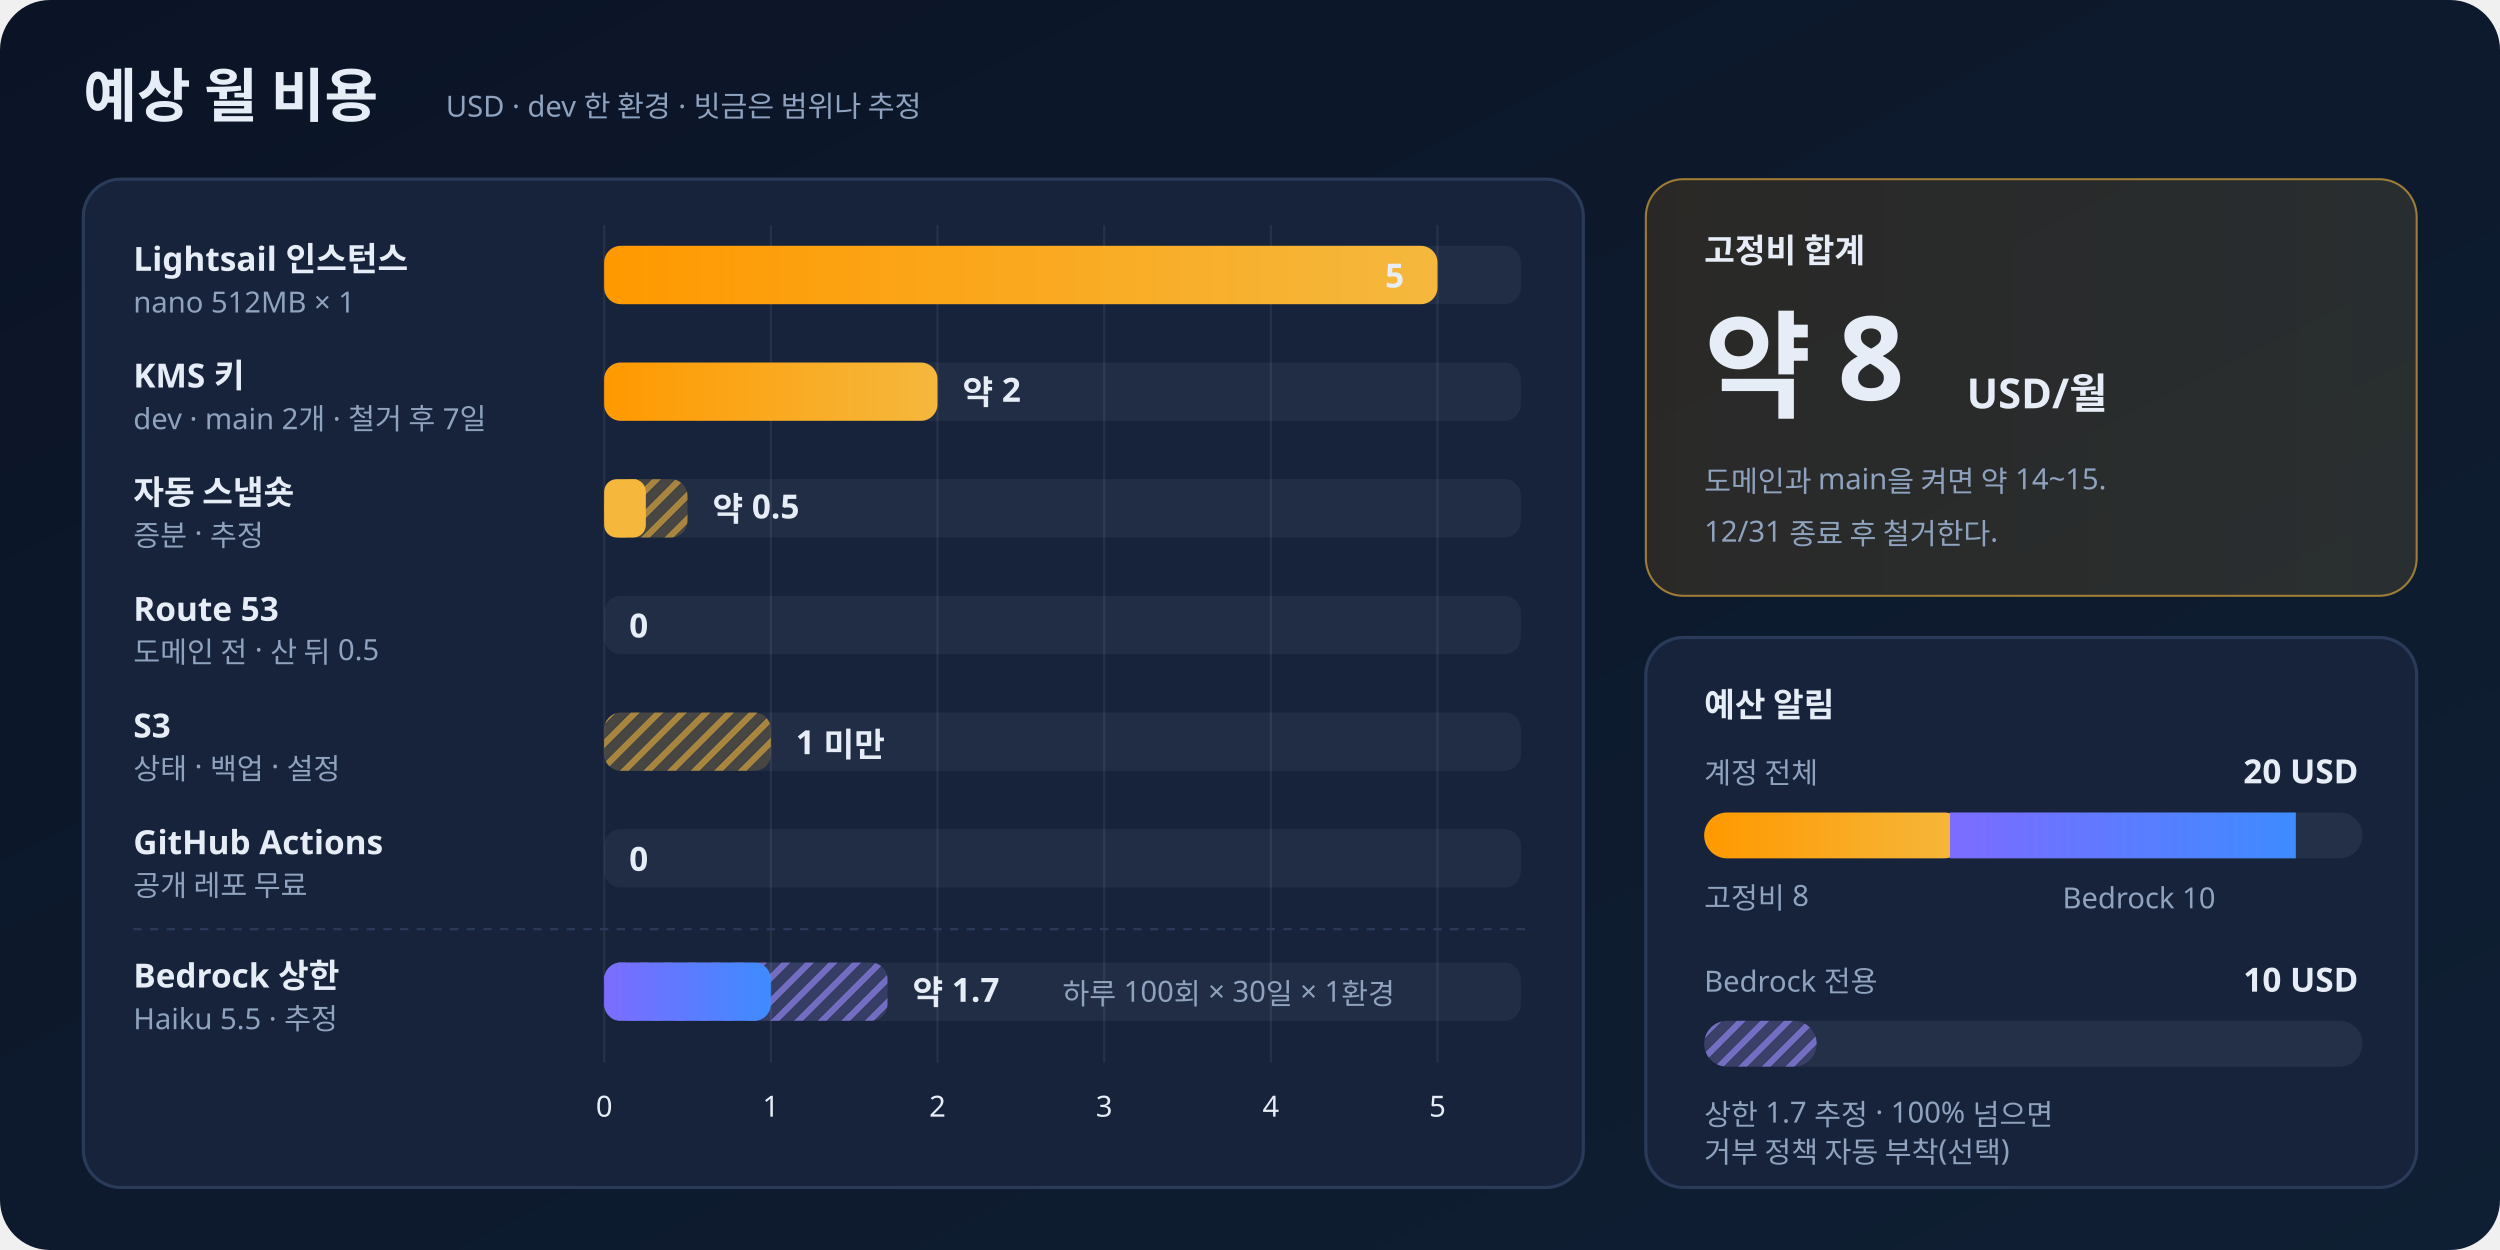
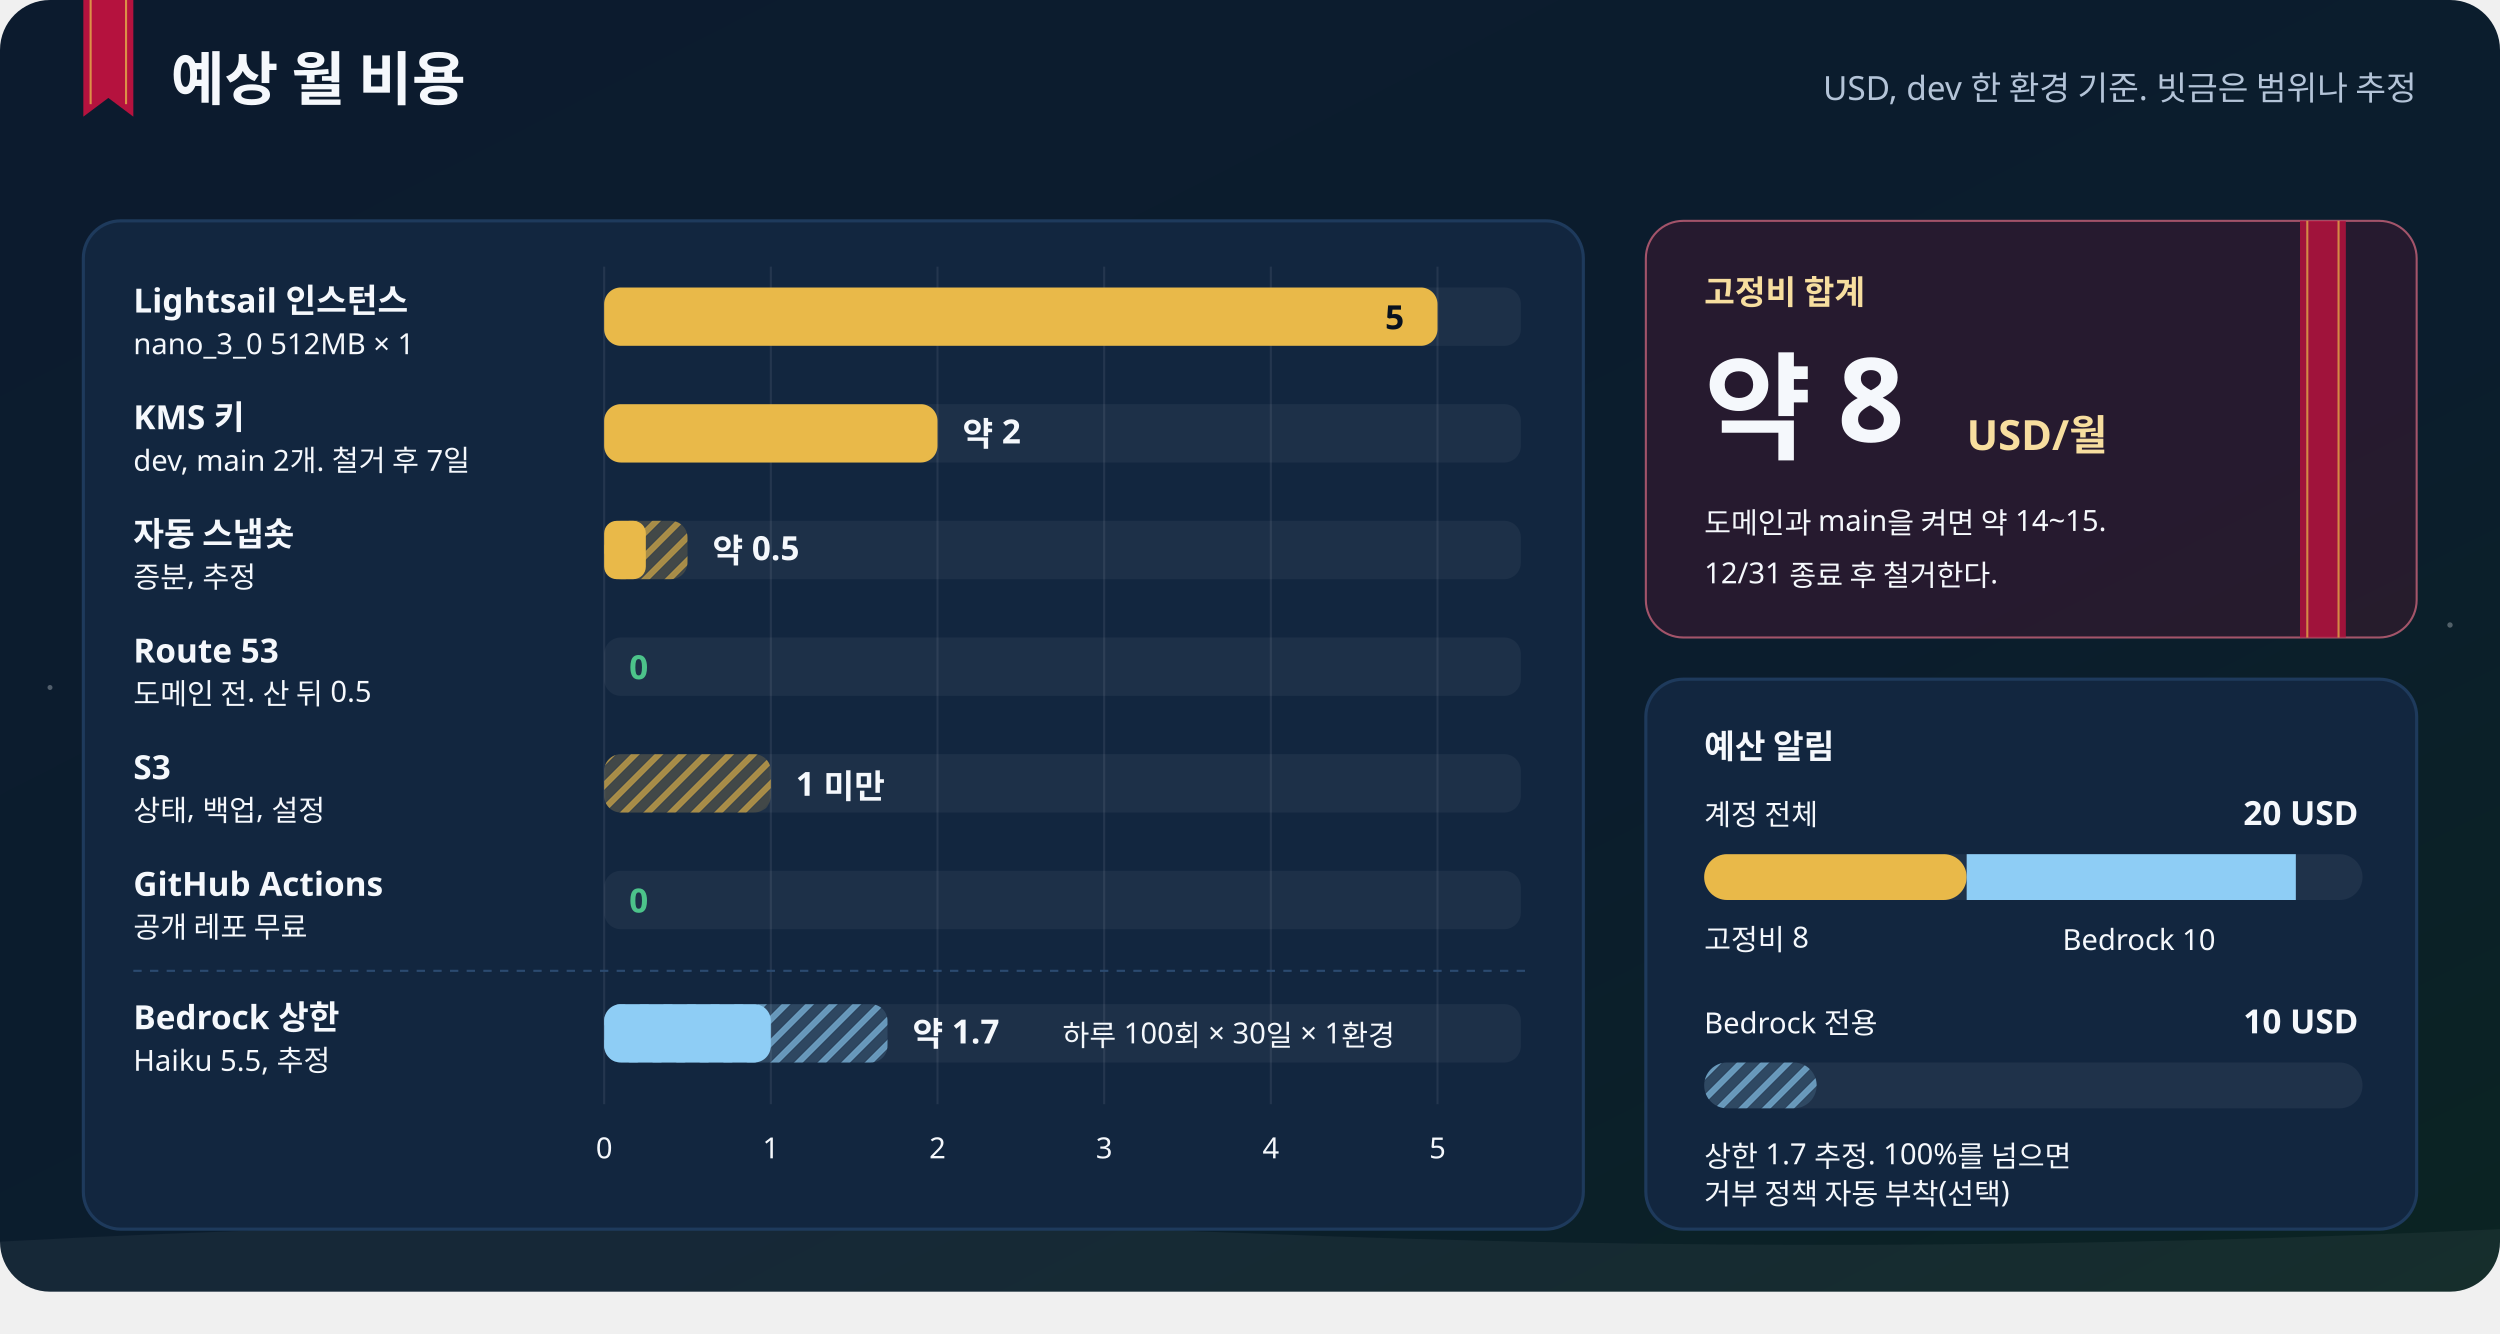
- <svg xmlns="http://www.w3.org/2000/svg" viewBox="0 0 1200 600" width="1200" height="600" role="img" aria-label="예상 월 비용">
+ <svg xmlns="http://www.w3.org/2000/svg" viewBox="0 0 1200 640" width="1200" height="640" role="img" aria-label="예상 월 비용. 고정비 약 8 USD, Bedrock 상한 약 1.7 USD, 예산 알림 계정 20 USD와 Bedrock 10 USD">
  <defs>
    <linearGradient id="bg" x1="0" y1="0" x2="1" y2="1">
-       <stop offset="0" stop-color="#0B1426" />
-       <stop offset="1" stop-color="#0F1F33" />
+       <stop offset="0" stop-color="#0C1B2E" />
+       <stop offset="0.62" stop-color="#0B1D2D" />
+       <stop offset="1" stop-color="#0B2422" />
    </linearGradient>
-     <linearGradient id="bar" x1="0" y1="0" x2="1" y2="0">
-       <stop offset="0" stop-color="#FF9900" />
-       <stop offset="1" stop-color="#F5B83D" />
-     </linearGradient>
-     <linearGradient id="ai" x1="0" y1="0" x2="1" y2="0">
-       <stop offset="0" stop-color="#7C6CFF" />
-       <stop offset="1" stop-color="#3E8BFF" />
-     </linearGradient>
+     <marker id="arr" viewBox="0 0 10 10" refX="9" refY="5" markerWidth="7" markerHeight="7" orient="auto">
+       <path d="M0,0 L10,5 L0,10 z" fill="#B4C4D8" />
+     </marker>
+     <marker id="arrLater" viewBox="0 0 10 10" refX="9" refY="5" markerWidth="7" markerHeight="7" orient="auto">
+       <path d="M0,0 L10,5 L0,10 z" fill="#8DA3BE" />
+     </marker>
+     <symbol id="flake" viewBox="-10 -10 20 20" overflow="visible">
+       <g fill="none" stroke-width="1.3" stroke-linecap="round">
+         <g transform="rotate(0)">
+           <path d="M0,-9 V9" />
+           <path d="M-2.6,-7.4 L0,-5 L2.6,-7.4" />
+           <path d="M-2.6,7.4 L0,5 L2.6,7.4" />
+         </g>
+         <g transform="rotate(60)">
+           <path d="M0,-9 V9" />
+           <path d="M-2.6,-7.4 L0,-5 L2.6,-7.4" />
+           <path d="M-2.6,7.4 L0,5 L2.6,7.4" />
+         </g>
+         <g transform="rotate(120)">
+           <path d="M0,-9 V9" />
+           <path d="M-2.6,-7.4 L0,-5 L2.6,-7.4" />
+           <path d="M-2.6,7.4 L0,5 L2.6,7.4" />
+         </g>
+       </g>
+     </symbol>
    <pattern id="hatch" width="8" height="8" patternUnits="userSpaceOnUse" patternTransform="rotate(45)">
-       <rect width="8" height="8" fill="#F5B83D" fill-opacity="0.18" />
-       <rect width="3" height="8" fill="#F5B83D" fill-opacity="0.55" />
+       <rect width="8" height="8" fill="#E9B949" fill-opacity="0.18" />
+       <rect width="3" height="8" fill="#E9B949" fill-opacity="0.6" />
    </pattern>
    <pattern id="hatchAi" width="8" height="8" patternUnits="userSpaceOnUse" patternTransform="rotate(45)">
-       <rect width="8" height="8" fill="#9C8CFF" fill-opacity="0.18" />
-       <rect width="3" height="8" fill="#9C8CFF" fill-opacity="0.6" />
+       <rect width="8" height="8" fill="#8ECDF5" fill-opacity="0.15" />
+       <rect width="3" height="8" fill="#8ECDF5" fill-opacity="0.6" />
    </pattern>
    <style>
-       text { font-family: Pretendard, 'Apple SD Gothic Neo', 'Noto Sans KR', 'Segoe UI', sans-serif; fill: #E6EDF7; }
-       .card { fill: #16233B; stroke: #2A3B5A; stroke-width: 1.5; }
+       text { font-family: 'Pretendard', 'Apple SD Gothic Neo', 'Malgun Gothic', 'Noto Sans KR', 'Segoe UI', system-ui, sans-serif; }
+       text:not([fill]) { fill: #F5F8FC; }
+       .card { fill: #12263F; stroke: #1E3A5C; stroke-width: 1.5; }
+       .inner { fill: #183152; stroke: #2B4A70; stroke-width: 1; }
+       .ghost { fill: #0C1B2E; stroke: #8DA3BE; stroke-width: 1.5; stroke-dasharray: 6 5; }
+       .h { font-size: 17px; font-weight: 700; }
+       .s { font-size: 14px; fill: #B4C4D8; }
+       .xs { font-size: 14px; fill: #B4C4D8; }
+       .code { font-family: ui-monospace, 'SF Mono', 'D2Coding', Consolas, 'Liberation Mono', monospace; font-size: 14px; fill: #8ECDF5; }
+       .line { stroke: #B4C4D8; stroke-width: 2; fill: none; }
+       .later { stroke: #8DA3BE; stroke-width: 2; fill: none; stroke-dasharray: 6 5; }
      .lb { font-size: 16px; font-weight: 700; }
-       .sub { font-size: 14px; fill: #8FA3BF; }
+       .sub { font-size: 14px; fill: #B4C4D8; }
      .val { font-size: 16px; font-weight: 800; }
-       .track { fill: #FFFFFF; fill-opacity: 0.05; }
-       .grid { stroke: #FFFFFF; stroke-opacity: 0.07; stroke-width: 1; }
+       .track { fill: #F5F8FC; fill-opacity: 0.05; }
+       .grid { stroke: #F5F8FC; stroke-opacity: 0.08; stroke-width: 1; }
    </style>
  </defs>
-   <rect width="1200" height="600" rx="24" fill="url(#bg)" />
-   <text x="40" y="56" font-size="28" font-weight="800">예상 월 비용</text>
-   <text x="214" y="56" class="sub" font-size="16">USD · dev 한 환경 · 빗금은 범위나 추정</text>
-   <rect class="card" x="40" y="86" width="720" height="484" rx="18" />
-   <g class="grid">
-     <line x1="290" y1="108" x2="290" y2="510" />
-     <line x1="370" y1="108" x2="370" y2="510" />
-     <line x1="450" y1="108" x2="450" y2="510" />
-     <line x1="530" y1="108" x2="530" y2="510" />
-     <line x1="610" y1="108" x2="610" y2="510" />
-     <line x1="690" y1="108" x2="690" y2="510" />
+   <rect width="1200" height="620" rx="24" fill="url(#bg)" />
+   <path d="M0,596 Q300,580 600,592 T1200,590 V596 A24,24 0 0 1 1176,620 H24 A24,24 0 0 1 0,596 z" fill="#F5F8FC" opacity="0.05" />
+   <g fill="#F5F8FC">
+     <circle cx="1176" cy="300" r="1.3" opacity="0.3" />
+     <circle cx="24" cy="330" r="1.2" opacity="0.3" />
  </g>
-   <g class="sub" text-anchor="middle">
-     <text x="290" y="536">0</text>
-     <text x="370" y="536">1</text>
-     <text x="450" y="536">2</text>
-     <text x="530" y="536">3</text>
-     <text x="610" y="536">4</text>
-     <text x="690" y="536">5</text>
+   <path d="M40,0 H64 V56 L52,47 L40,56 z" fill="#B5123E" />
+   <path d="M43.5,0 V50 M60.5,0 V50" stroke="#E9B949" stroke-width="1" opacity="0.75" />
+   <text x="82" y="48" font-size="28" font-weight="800">예상 월 비용</text>
+   <text x="1160" y="48" text-anchor="end" font-size="16" fill="#B4C4D8">USD, dev 한 환경 기준. 빗금은 범위나 추정</text>
+   <g transform="translate(0,20)">
+     <rect class="card" x="40" y="86" width="720" height="484" rx="18" />
+     <g class="grid">
+       <line x1="290" y1="108" x2="290" y2="510" />
+       <line x1="370" y1="108" x2="370" y2="510" />
+       <line x1="450" y1="108" x2="450" y2="510" />
+       <line x1="530" y1="108" x2="530" y2="510" />
+       <line x1="610" y1="108" x2="610" y2="510" />
+       <line x1="690" y1="108" x2="690" y2="510" />
+     </g>
+     <g class="sub" text-anchor="middle">
+       <text x="290" y="536">0</text>
+       <text x="370" y="536">1</text>
+       <text x="450" y="536">2</text>
+       <text x="530" y="536">3</text>
+       <text x="610" y="536">4</text>
+       <text x="690" y="536">5</text>
+     </g>
+     <text class="lb" x="64" y="130">Lightsail 인스턴스</text>
+     <text class="sub" x="64" y="150">nano_3_0 512MB × 1</text>
+     <rect class="track" x="290" y="118" width="440" height="28" rx="8" />
+     <rect x="290" y="118" width="400" height="28" rx="8" fill="#E9B949" />
+     <text x="674" y="138" text-anchor="end" font-size="16" font-weight="800" fill="#08121F">5</text>
+     <text class="lb" x="64" y="186">KMS 키</text>
+     <text class="sub" x="64" y="206">dev, main 2개. 철거 후 7일</text>
+     <rect class="track" x="290" y="174" width="440" height="28" rx="8" />
+     <rect x="290" y="174" width="160" height="28" rx="8" fill="#E9B949" />
+     <text class="val" x="462" y="194">약 2</text>
+     <text class="lb" x="64" y="242">자동 스냅숏</text>
+     <text class="sub" x="64" y="262">증분, 추정</text>
+     <rect class="track" x="290" y="230" width="440" height="28" rx="8" />
+     <rect x="290" y="230" width="40" height="28" rx="8" fill="url(#hatch)" />
+     <rect x="290" y="230" width="20" height="28" rx="6" fill="#E9B949" />
+     <text class="val" x="342" y="250">약 0.5</text>
+     <text class="lb" x="64" y="298">Route 53</text>
+     <text class="sub" x="64" y="318">도메인 전. 산 뒤 0.5</text>
+     <rect class="track" x="290" y="286" width="440" height="28" rx="8" />
+     <text class="val" x="302" y="306" fill="#4CC38A">0</text>
+     <text class="lb" x="64" y="354">S3</text>
+     <text class="sub" x="64" y="374">상태, 백업, 설정</text>
+     <rect class="track" x="290" y="342" width="440" height="28" rx="8" />
+     <rect x="290" y="342" width="80" height="28" rx="8" fill="url(#hatch)" />
+     <text class="val" x="382" y="362">1 미만</text>
+     <text class="lb" x="64" y="410">GitHub Actions</text>
+     <text class="sub" x="64" y="430">공개 레포 무료</text>
+     <rect class="track" x="290" y="398" width="440" height="28" rx="8" />
+     <text class="val" x="302" y="418" fill="#4CC38A">0</text>
+     <line x1="64" y1="446" x2="736" y2="446" stroke="#2B4A70" stroke-dasharray="4 4" />
+     <text class="lb" x="64" y="474">Bedrock 상한</text>
+     <text class="sub" x="64" y="494">Haiku 5.5, 추정</text>
+     <rect class="track" x="290" y="462" width="440" height="28" rx="8" />
+     <rect x="290" y="462" width="136" height="28" rx="8" fill="url(#hatchAi)" />
+     <rect x="290" y="462" width="80" height="28" rx="8" fill="#8ECDF5" />
+     <text class="val" x="438" y="482">약 1.7</text>
+     <text class="sub" x="510" y="482">하루 100회 × 30일 × 1환경</text>
+     <rect x="790" y="86" width="370" height="200" rx="18" fill="#B5123E" fill-opacity="0.16" stroke="#FF7A93" stroke-opacity="0.6" />
+     <rect x="1104" y="86" width="22" height="200" fill="#B5123E" fill-opacity="0.85" />
+     <path d="M1107.5,86 V286 M1122.5,86 V286" stroke="#E9B949" stroke-width="1" opacity="0.7" />
+     <text x="818" y="126" font-size="16" font-weight="700" fill="#F7DE9F">고정비 합계</text>
+     <text x="818" y="196" font-size="56" font-weight="800" letter-spacing="-1">약 8</text>
+     <text x="944" y="196" font-size="20" font-weight="700" fill="#F7DE9F">USD/월</text>
+     <text class="sub" x="818" y="236">도메인과 main을 켜면 약 14~15.</text>
+     <text class="sub" x="818" y="260">12/31 종료 후 철거한다.</text>
+     <rect class="card" x="790" y="306" width="370" height="264" rx="18" />
+     <text x="818" y="344" font-size="16" font-weight="700">예산 알림</text>
+     <text class="sub" x="818" y="376">계정 전체</text>
+     <text class="val" x="1132" y="376" text-anchor="end">20 USD</text>
+     <rect x="818" y="390" width="316" height="22" rx="11" fill="#F5F8FC" fill-opacity="0.06" />
+     <rect x="818" y="390" width="126" height="22" rx="11" fill="#E9B949" />
+     <rect x="944" y="390" width="158" height="22" fill="#8ECDF5" />
+     <text class="sub" x="818" y="436">고정비 8</text>
+     <text class="sub" x="990" y="436">Bedrock 10</text>
+     <text class="sub" x="818" y="476">Bedrock 전용</text>
+     <text class="val" x="1132" y="476" text-anchor="end">10 USD</text>
+     <rect x="818" y="490" width="316" height="22" rx="11" fill="#F5F8FC" fill-opacity="0.06" />
+     <rect x="818" y="490" width="54" height="22" rx="11" fill="url(#hatchAi)" />
+     <text class="sub" x="818" y="540">상한 1.7 추정. 100%를 넘으면</text>
+     <text class="sub" x="818" y="558">거부 정책 자동 부착(선택)</text>
  </g>
-   <text class="lb" x="64" y="130">Lightsail 인스턴스</text>
-   <text class="sub" x="64" y="150">nano 512MB × 1</text>
-   <rect class="track" x="290" y="118" width="440" height="28" rx="8" />
-   <rect x="290" y="118" width="400" height="28" rx="8" fill="url(#bar)" />
-   <text x="674" y="138" text-anchor="end" font-size="16" font-weight="800" fill="#0B1426">5</text>
-   <text class="lb" x="64" y="186">KMS 키</text>
-   <text class="sub" x="64" y="206">dev · main 2개 · 철거 후 7일</text>
-   <rect class="track" x="290" y="174" width="440" height="28" rx="8" />
-   <rect x="290" y="174" width="160" height="28" rx="8" fill="url(#bar)" />
-   <text class="val" x="462" y="194">약 2</text>
-   <text class="lb" x="64" y="242">자동 스냅숏</text>
-   <text class="sub" x="64" y="262">증분 · 추정</text>
-   <rect class="track" x="290" y="230" width="440" height="28" rx="8" />
-   <rect x="290" y="230" width="40" height="28" rx="8" fill="url(#hatch)" />
-   <rect x="290" y="230" width="20" height="28" rx="6" fill="#F5B83D" />
-   <text class="val" x="342" y="250">약 0.5</text>
-   <text class="lb" x="64" y="298">Route 53</text>
-   <text class="sub" x="64" y="318">도메인 전 · 산 뒤 0.5</text>
-   <rect class="track" x="290" y="286" width="440" height="28" rx="8" />
-   <text class="val" x="302" y="306" fill="#3DDC97">0</text>
-   <text class="lb" x="64" y="354">S3</text>
-   <text class="sub" x="64" y="374">상태 · 백업 · 설정</text>
-   <rect class="track" x="290" y="342" width="440" height="28" rx="8" />
-   <rect x="290" y="342" width="80" height="28" rx="8" fill="url(#hatch)" />
-   <text class="val" x="382" y="362">1 미만</text>
-   <text class="lb" x="64" y="410">GitHub Actions</text>
-   <text class="sub" x="64" y="430">공개 레포 무료</text>
-   <rect class="track" x="290" y="398" width="440" height="28" rx="8" />
-   <text class="val" x="302" y="418" fill="#3DDC97">0</text>
-   <line x1="64" y1="446" x2="736" y2="446" stroke="#2A3B5A" stroke-dasharray="4 4" />
-   <text class="lb" x="64" y="474">Bedrock 상한</text>
-   <text class="sub" x="64" y="494">Haiku 5.5 · 추정</text>
-   <rect class="track" x="290" y="462" width="440" height="28" rx="8" />
-   <rect x="290" y="462" width="136" height="28" rx="8" fill="url(#hatchAi)" />
-   <rect x="290" y="462" width="80" height="28" rx="8" fill="url(#ai)" />
-   <text class="val" x="438" y="482">약 1.7</text>
-   <text class="sub" x="510" y="482">하루 100회 × 30일 × 1환경</text>
-   <rect x="790" y="86" width="370" height="200" rx="18" fill="url(#bar)" fill-opacity="0.12" stroke="#F5B83D" stroke-opacity="0.6" />
-   <text x="818" y="126" font-size="16" font-weight="700" fill="#FFD98A">고정비 합계</text>
-   <text x="818" y="196" font-size="56" font-weight="800" fill="#FFFFFF" letter-spacing="-1">약 8</text>
-   <text x="944" y="196" font-size="20" font-weight="700" fill="#FFD98A">USD/월</text>
-   <text class="sub" x="818" y="236">도메인과 main을 켜면 약 14~15.</text>
-   <text class="sub" x="818" y="260">12/31 종료 후 철거한다.</text>
-   <rect class="card" x="790" y="306" width="370" height="264" rx="18" />
-   <text x="818" y="344" font-size="16" font-weight="700">예산 알림</text>
-   <text class="sub" x="818" y="376">계정 전체</text>
-   <text class="val" x="1132" y="376" text-anchor="end">20 USD</text>
-   <rect x="818" y="390" width="316" height="22" rx="11" fill="#FFFFFF" fill-opacity="0.06" />
-   <rect x="818" y="390" width="126" height="22" rx="11" fill="url(#bar)" />
-   <rect x="936" y="390" width="166" height="22" fill="url(#ai)" />
-   <text class="sub" x="818" y="436">고정비 8</text>
-   <text class="sub" x="990" y="436">Bedrock 10</text>
-   <text class="sub" x="818" y="476">Bedrock 전용</text>
-   <text class="val" x="1132" y="476" text-anchor="end">10 USD</text>
-   <rect x="818" y="490" width="316" height="22" rx="11" fill="#FFFFFF" fill-opacity="0.06" />
-   <rect x="818" y="490" width="54" height="22" rx="11" fill="url(#hatchAi)" />
-   <text class="sub" x="818" y="540">상한 1.7 추정 · 100% 넘으면</text>
-   <text class="sub" x="818" y="558">거부 정책 자동 부착(선택)</text>
</svg>
